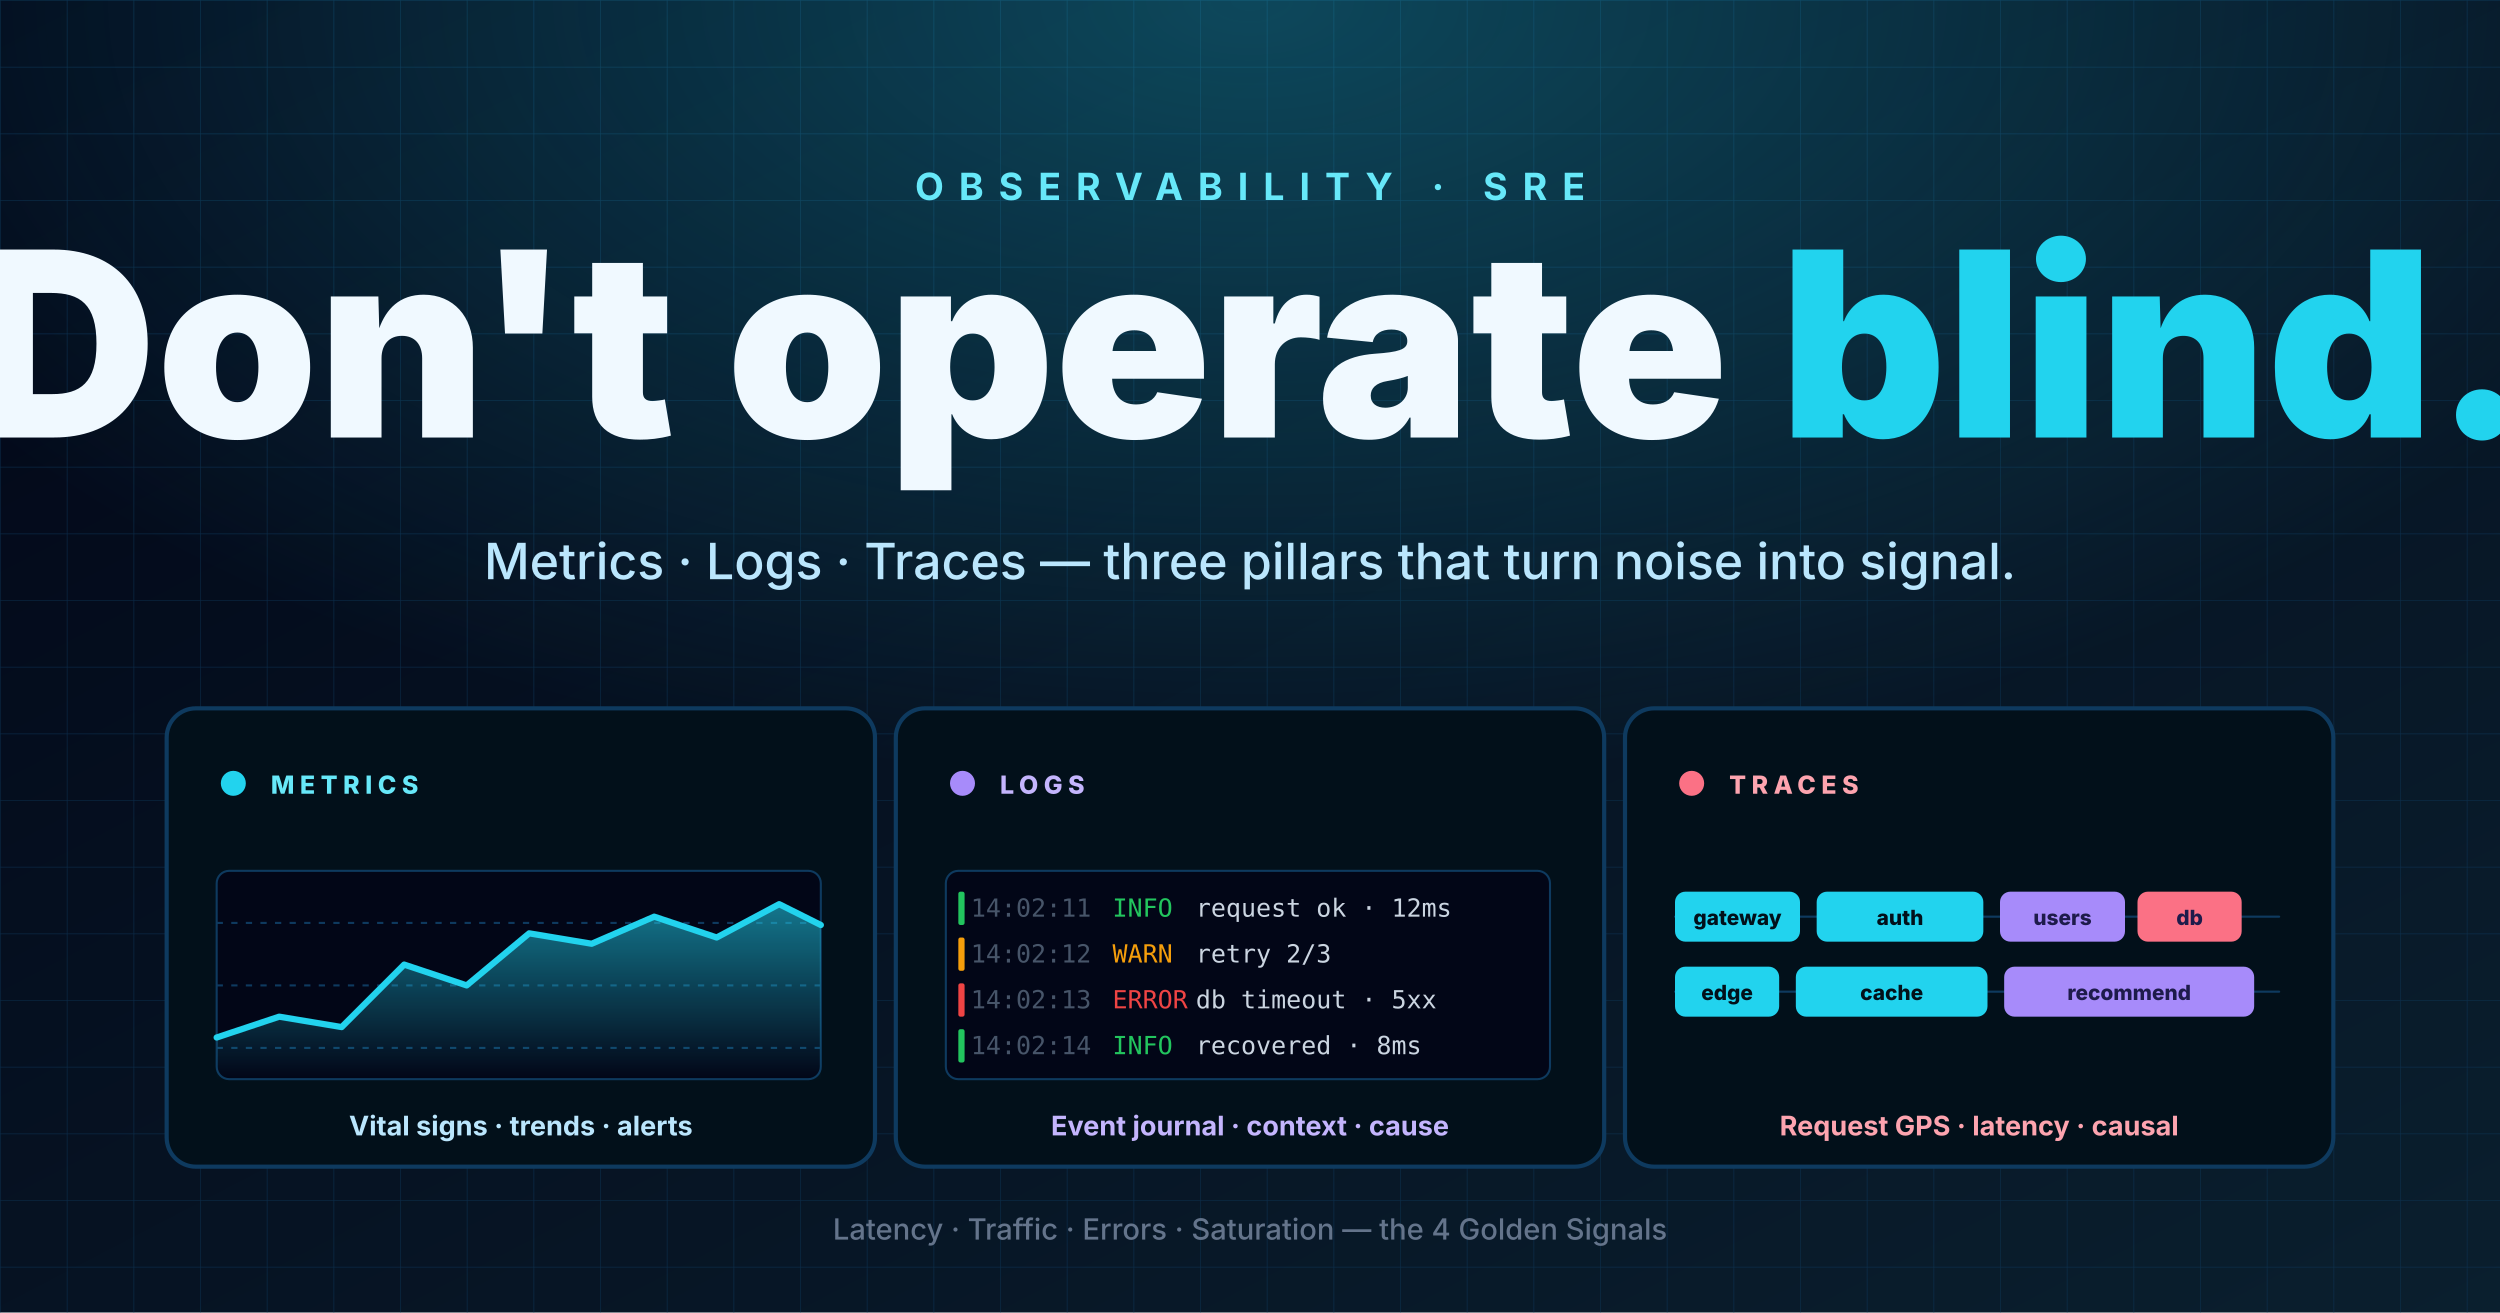
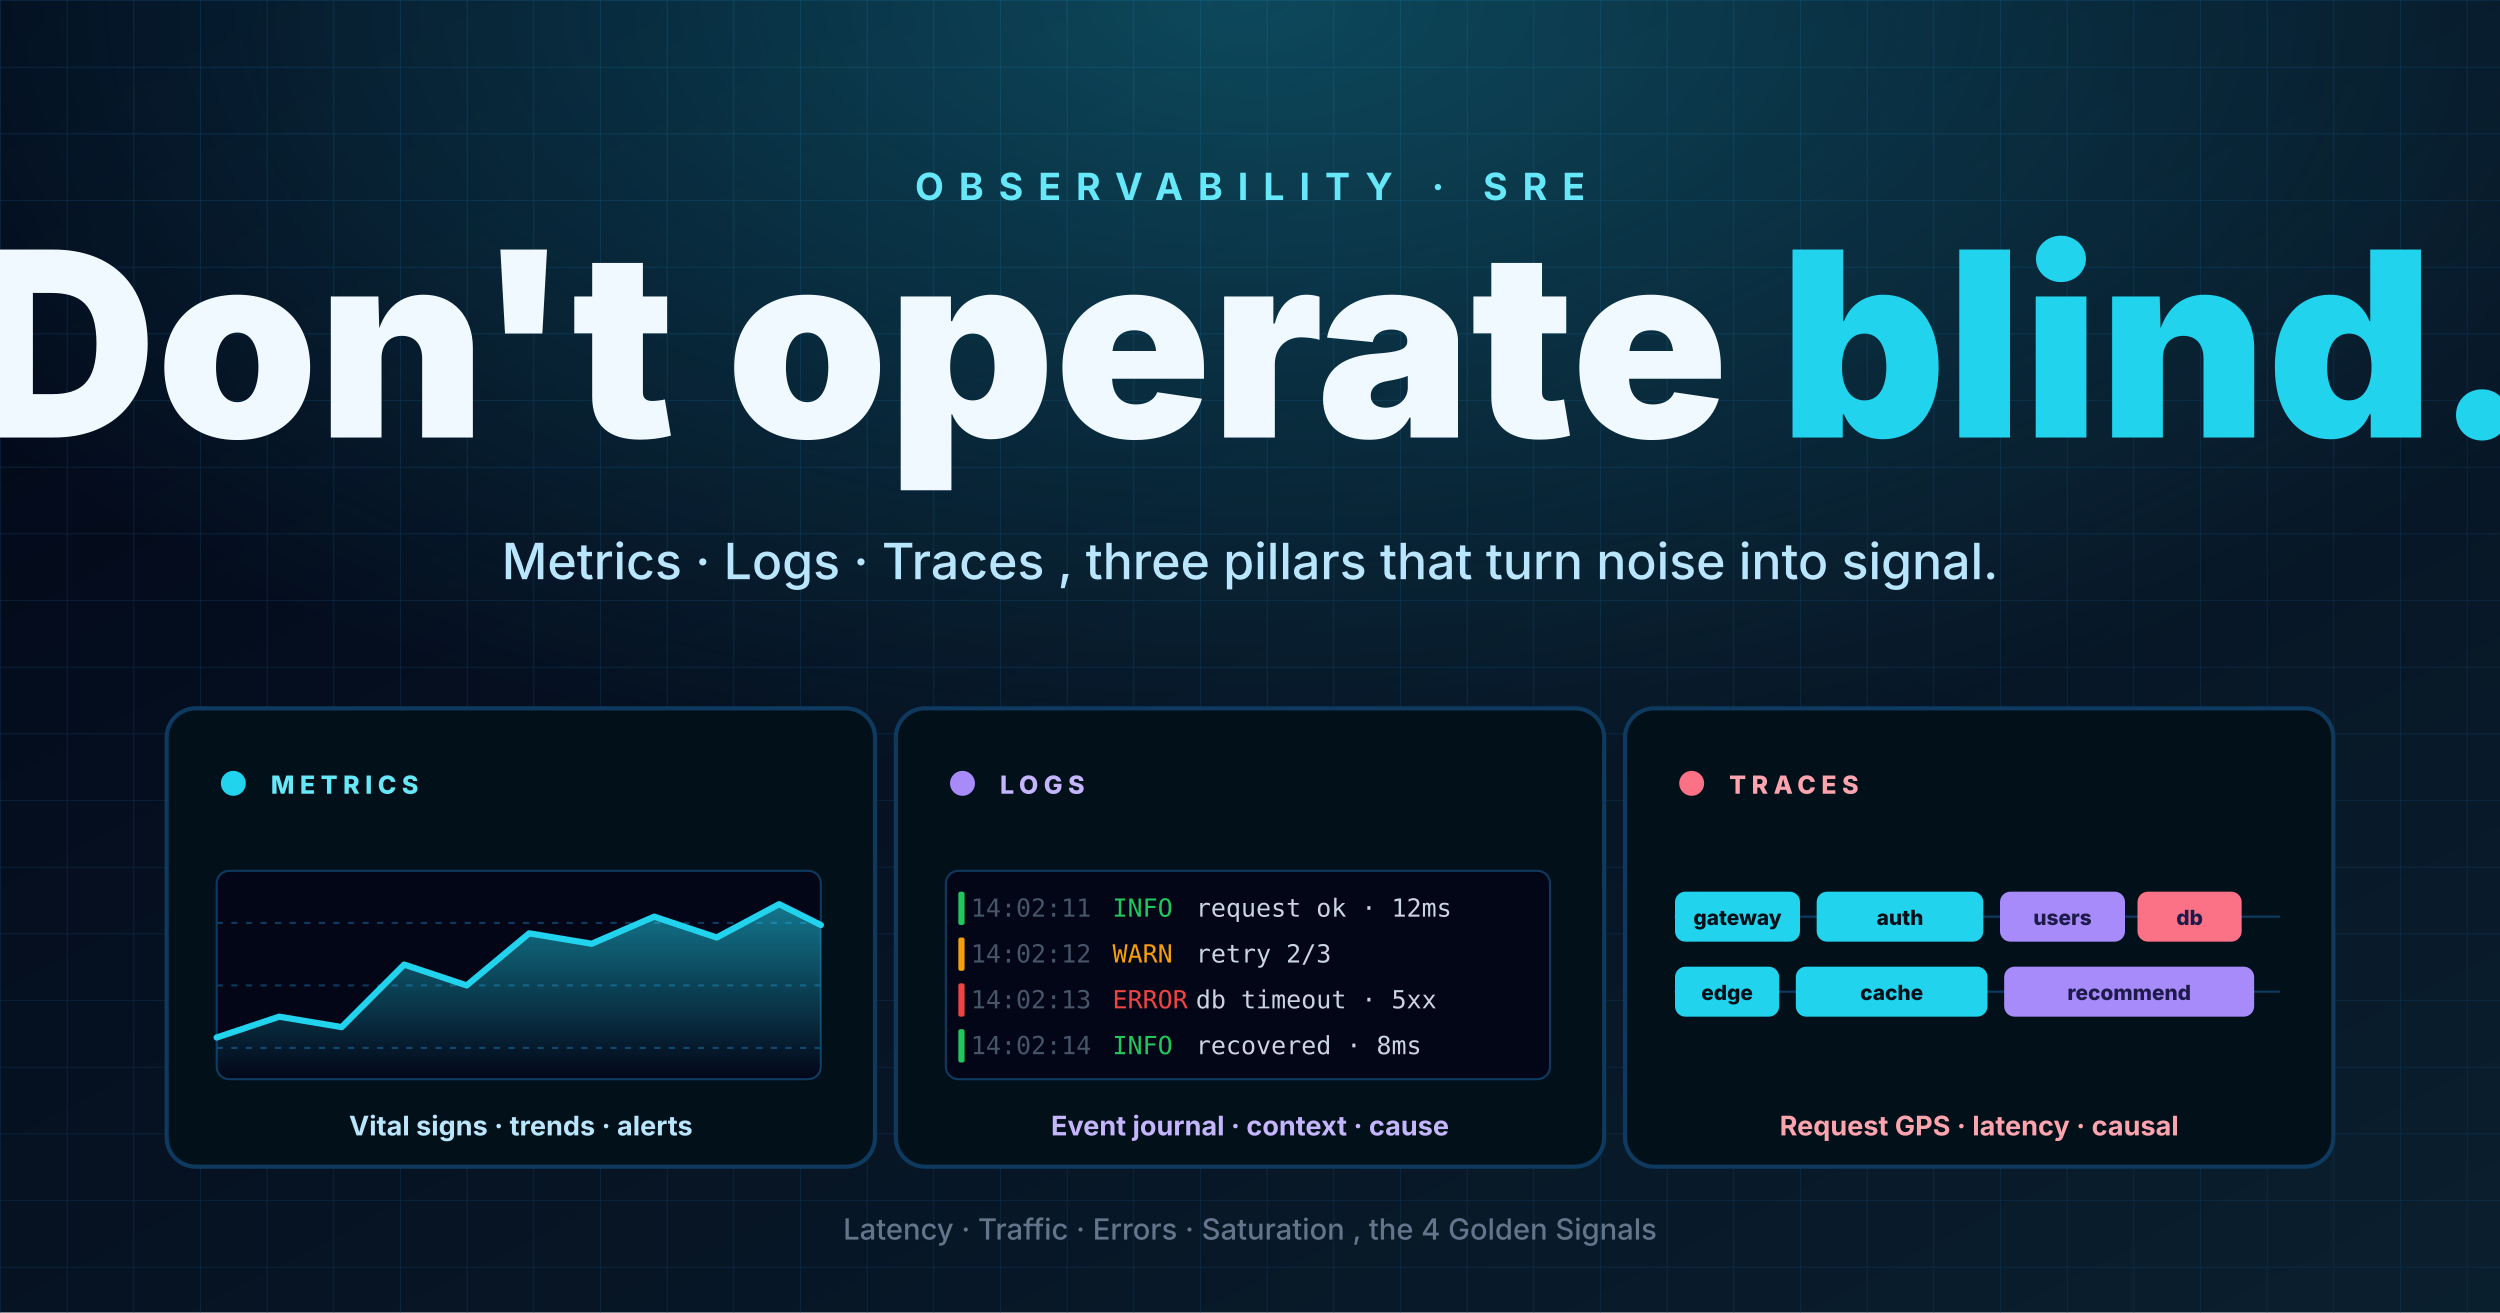
- <svg xmlns="http://www.w3.org/2000/svg" viewBox="0 0 1200 630" role="img" aria-label="System observability — OpenGraph card">
+ <svg xmlns="http://www.w3.org/2000/svg" viewBox="0 0 1200 630" role="img" aria-label="System observability ,  OpenGraph card">
  <defs>
    <linearGradient id="bg" x1="0" y1="0" x2="1" y2="1">
      <stop offset="0%" stop-color="#020617" />
      <stop offset="100%" stop-color="#0a1f2e" />
    </linearGradient>
    <linearGradient id="metricFill" x1="0" y1="0" x2="0" y2="1">
      <stop offset="0%" stop-color="#22d3ee" stop-opacity="0.55" />
      <stop offset="100%" stop-color="#22d3ee" stop-opacity="0" />
    </linearGradient>
    <radialGradient id="cyanGlow" cx="50%" cy="0%" r="60%">
      <stop offset="0%" stop-color="#22d3ee" stop-opacity="0.30" />
      <stop offset="100%" stop-color="#22d3ee" stop-opacity="0" />
    </radialGradient>
    <pattern id="grid" width="32" height="32" patternUnits="userSpaceOnUse">
      <path d="M 32 0 L 0 0 0 32" fill="none" stroke="#0e3a5f" stroke-width="0.6" />
    </pattern>
  </defs>
  <rect width="1200" height="630" fill="url(#bg)" />
  <rect width="1200" height="630" fill="url(#grid)" opacity="0.6" />
  <rect width="1200" height="630" fill="url(#cyanGlow)" />
  <g font-family="'Inter', system-ui, -apple-system, sans-serif" text-anchor="middle">
    <text x="600" y="96" font-size="18" font-weight="700" letter-spacing="0.40em" fill="#67e8f9">OBSERVABILITY  ·  SRE</text>
    <g transform="translate(600 210)">
      <text font-size="124" font-weight="900" fill="#f0f9ff">Don't operate <tspan fill="#22d3ee">blind.</tspan>
      </text>
    </g>
    <text x="600" y="278" font-size="24" font-weight="500" fill="#bae6fd">
- 			Metrics · Logs · Traces — three pillars that turn noise into signal.
+ 			Metrics · Logs · Traces ,  three pillars that turn noise into signal.
		</text>
  </g>
  <g transform="translate(80 340)">
    <rect x="0" y="0" width="340" height="220" rx="14" fill="#02101a" stroke="#0e3a5f" stroke-width="2" />
    <g transform="translate(24 28)">
      <circle cx="8" cy="8" r="6" fill="#22d3ee" />
      <text x="26" y="13" font-family="'Inter', sans-serif" font-size="12" font-weight="800" letter-spacing="0.22em" fill="#67e8f9">METRICS</text>
    </g>
    <g transform="translate(24 78)">
      <rect x="0" y="0" width="290" height="100" rx="6" fill="#020617" stroke="#0e3a5f" />
      <g stroke="#0e3a5f" stroke-dasharray="3 4">
        <line x1="0" y1="25" x2="290" y2="25" />
        <line x1="0" y1="55" x2="290" y2="55" />
        <line x1="0" y1="85" x2="290" y2="85" />
      </g>
      <path d="M 0 80 L 30 70 L 60 75 L 90 45 L 120 55 L 150 30 L 180 35 L 210 22 L 240 32 L 270 16 L 290 26 L 290 100 L 0 100 Z" fill="url(#metricFill)" />
      <path d="M 0 80 L 30 70 L 60 75 L 90 45 L 120 55 L 150 30 L 180 35 L 210 22 L 240 32 L 270 16 L 290 26" fill="none" stroke="#22d3ee" stroke-width="3" stroke-linejoin="round" stroke-linecap="round" />
    </g>
    <text x="170" y="205" font-family="'Inter', sans-serif" font-size="13" font-weight="700" fill="#bae6fd" text-anchor="middle">Vital signs · trends · alerts</text>
  </g>
  <g transform="translate(430 340)">
    <rect x="0" y="0" width="340" height="220" rx="14" fill="#02101a" stroke="#0e3a5f" stroke-width="2" />
    <g transform="translate(24 28)">
      <circle cx="8" cy="8" r="6" fill="#a78bfa" />
      <text x="26" y="13" font-family="'Inter', sans-serif" font-size="12" font-weight="800" letter-spacing="0.22em" fill="#c4b5fd">LOGS</text>
    </g>
    <g transform="translate(24 78)" font-family="'JetBrains Mono', monospace" font-size="12">
      <rect x="0" y="0" width="290" height="100" rx="6" fill="#020617" stroke="#0e3a5f" />
      <g fill="#475569">
        <text x="12" y="22">14:02:11</text>
        <text x="80" y="22" fill="#22c55e">INFO </text>
        <text x="120" y="22" fill="#cbd5e1">request ok · 12ms</text>
      </g>
      <g fill="#475569">
        <text x="12" y="44">14:02:12</text>
        <text x="80" y="44" fill="#f59e0b">WARN </text>
        <text x="120" y="44" fill="#cbd5e1">retry 2/3</text>
      </g>
      <g fill="#475569">
        <text x="12" y="66">14:02:13</text>
        <text x="80" y="66" fill="#ef4444">ERROR</text>
        <text x="120" y="66" fill="#cbd5e1">db timeout · 5xx</text>
      </g>
      <g fill="#475569">
        <text x="12" y="88">14:02:14</text>
        <text x="80" y="88" fill="#22c55e">INFO </text>
        <text x="120" y="88" fill="#cbd5e1">recovered · 8ms</text>
      </g>
      <rect x="6" y="10" width="3" height="16" fill="#22c55e" rx="1" />
      <rect x="6" y="32" width="3" height="16" fill="#f59e0b" rx="1" />
      <rect x="6" y="54" width="3" height="16" fill="#ef4444" rx="1" />
      <rect x="6" y="76" width="3" height="16" fill="#22c55e" rx="1" />
    </g>
    <text x="170" y="205" font-family="'Inter', sans-serif" font-size="13" font-weight="700" fill="#c4b5fd" text-anchor="middle">Event journal · context · cause</text>
  </g>
  <g transform="translate(780 340)">
    <rect x="0" y="0" width="340" height="220" rx="14" fill="#02101a" stroke="#0e3a5f" stroke-width="2" />
    <g transform="translate(24 28)">
      <circle cx="8" cy="8" r="6" fill="#fb7185" />
      <text x="26" y="13" font-family="'Inter', sans-serif" font-size="12" font-weight="800" letter-spacing="0.22em" fill="#fda4af">TRACES</text>
    </g>
    <g transform="translate(24 78)" stroke-linecap="round">
      <line x1="0" y1="22" x2="290" y2="22" stroke="#0e3a5f" />
      <line x1="0" y1="58" x2="290" y2="58" stroke="#0e3a5f" />
      <g>
        <rect x="0" y="10" width="60" height="24" rx="5" fill="#22d3ee" />
        <text x="30" y="26" font-family="'Inter', sans-serif" font-size="10" font-weight="800" fill="#02101a" text-anchor="middle">gateway</text>
        <rect x="68" y="10" width="80" height="24" rx="5" fill="#22d3ee" />
        <text x="108" y="26" font-family="'Inter', sans-serif" font-size="10" font-weight="800" fill="#02101a" text-anchor="middle">auth</text>
        <rect x="156" y="10" width="60" height="24" rx="5" fill="#a78bfa" />
        <text x="186" y="26" font-family="'Inter', sans-serif" font-size="10" font-weight="800" fill="#1e1b4b" text-anchor="middle">users</text>
        <rect x="222" y="10" width="50" height="24" rx="5" fill="#fb7185" />
        <text x="247" y="26" font-family="'Inter', sans-serif" font-size="10" font-weight="800" fill="#1e1b4b" text-anchor="middle">db</text>
      </g>
      <g transform="translate(0 36)">
        <rect x="0" y="10" width="50" height="24" rx="5" fill="#22d3ee" />
        <text x="25" y="26" font-family="'Inter', sans-serif" font-size="10" font-weight="800" fill="#02101a" text-anchor="middle">edge</text>
        <rect x="58" y="10" width="92" height="24" rx="5" fill="#22d3ee" />
        <text x="104" y="26" font-family="'Inter', sans-serif" font-size="10" font-weight="800" fill="#02101a" text-anchor="middle">cache</text>
        <rect x="158" y="10" width="120" height="24" rx="5" fill="#a78bfa" />
        <text x="218" y="26" font-family="'Inter', sans-serif" font-size="10" font-weight="800" fill="#1e1b4b" text-anchor="middle">recommend</text>
      </g>
    </g>
    <text x="170" y="205" font-family="'Inter', sans-serif" font-size="13" font-weight="700" fill="#fda4af" text-anchor="middle">Request GPS · latency · causal</text>
  </g>
  <g transform="translate(600 595)" font-family="'Inter', sans-serif" text-anchor="middle">
-     <text font-size="14" font-weight="500" fill="#64748b">Latency · Traffic · Errors · Saturation — the 4 Golden Signals</text>
+     <text font-size="14" font-weight="500" fill="#64748b">Latency · Traffic · Errors · Saturation ,  the 4 Golden Signals</text>
  </g>
</svg>
